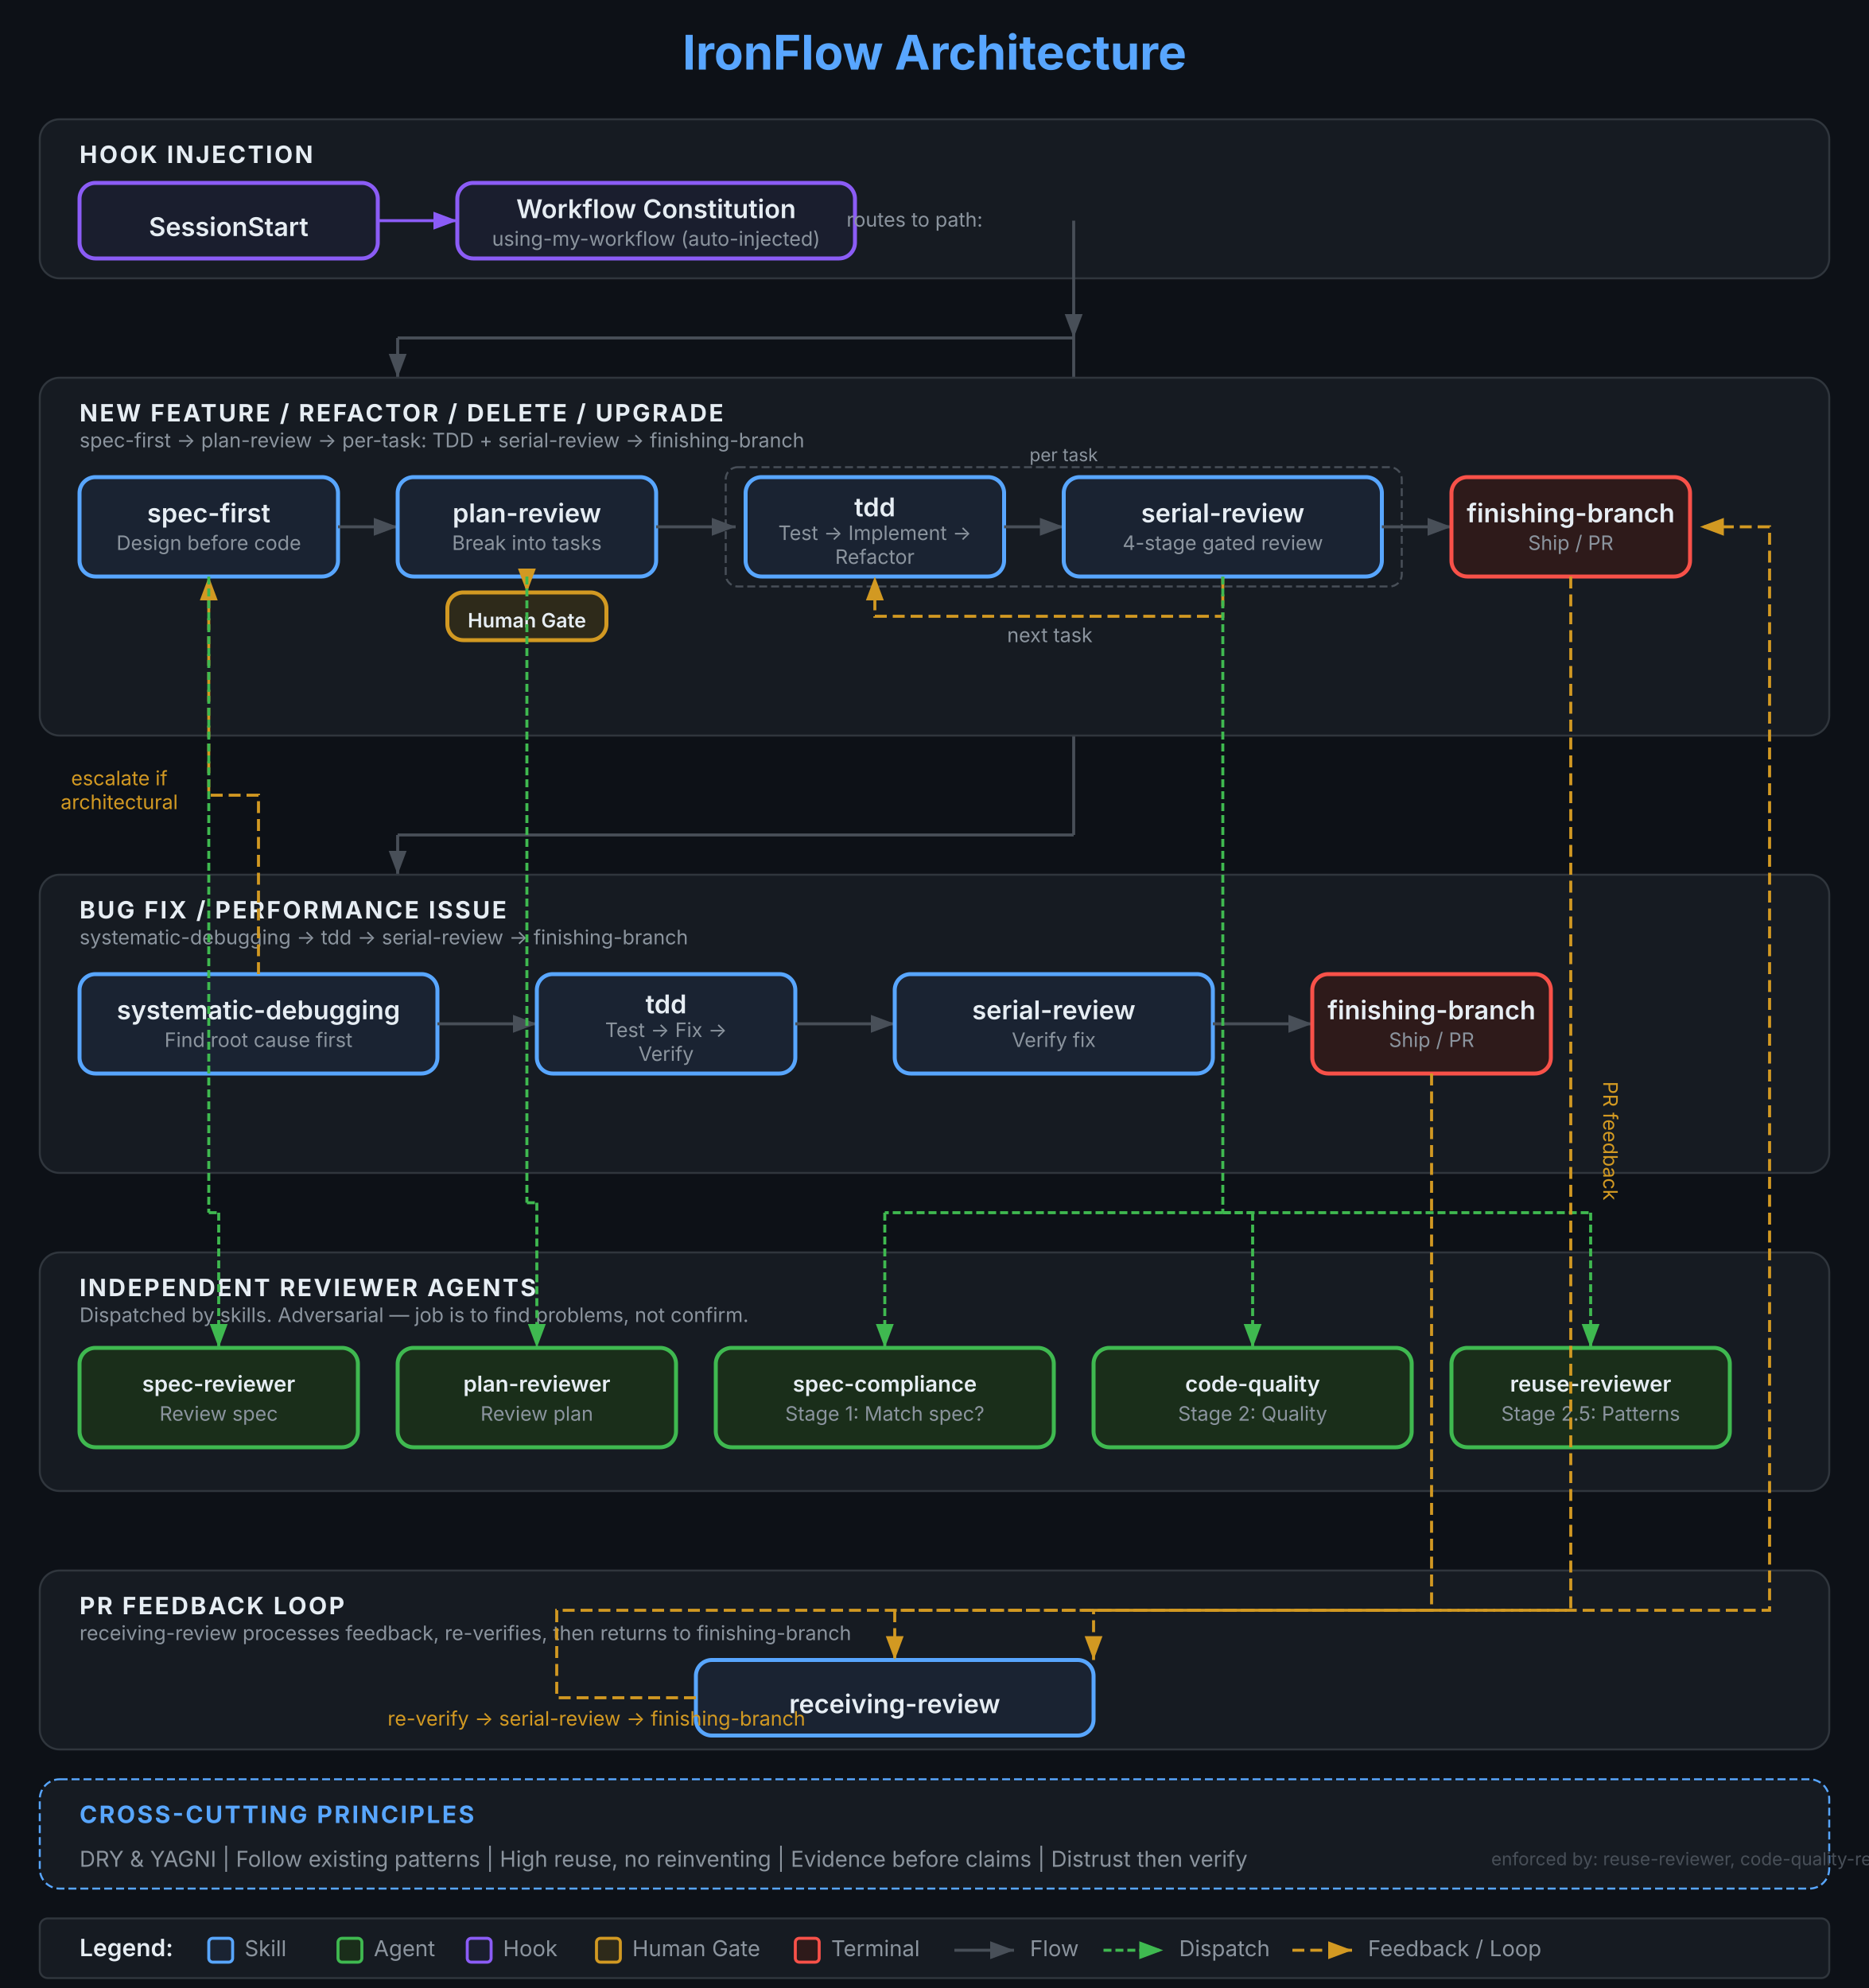
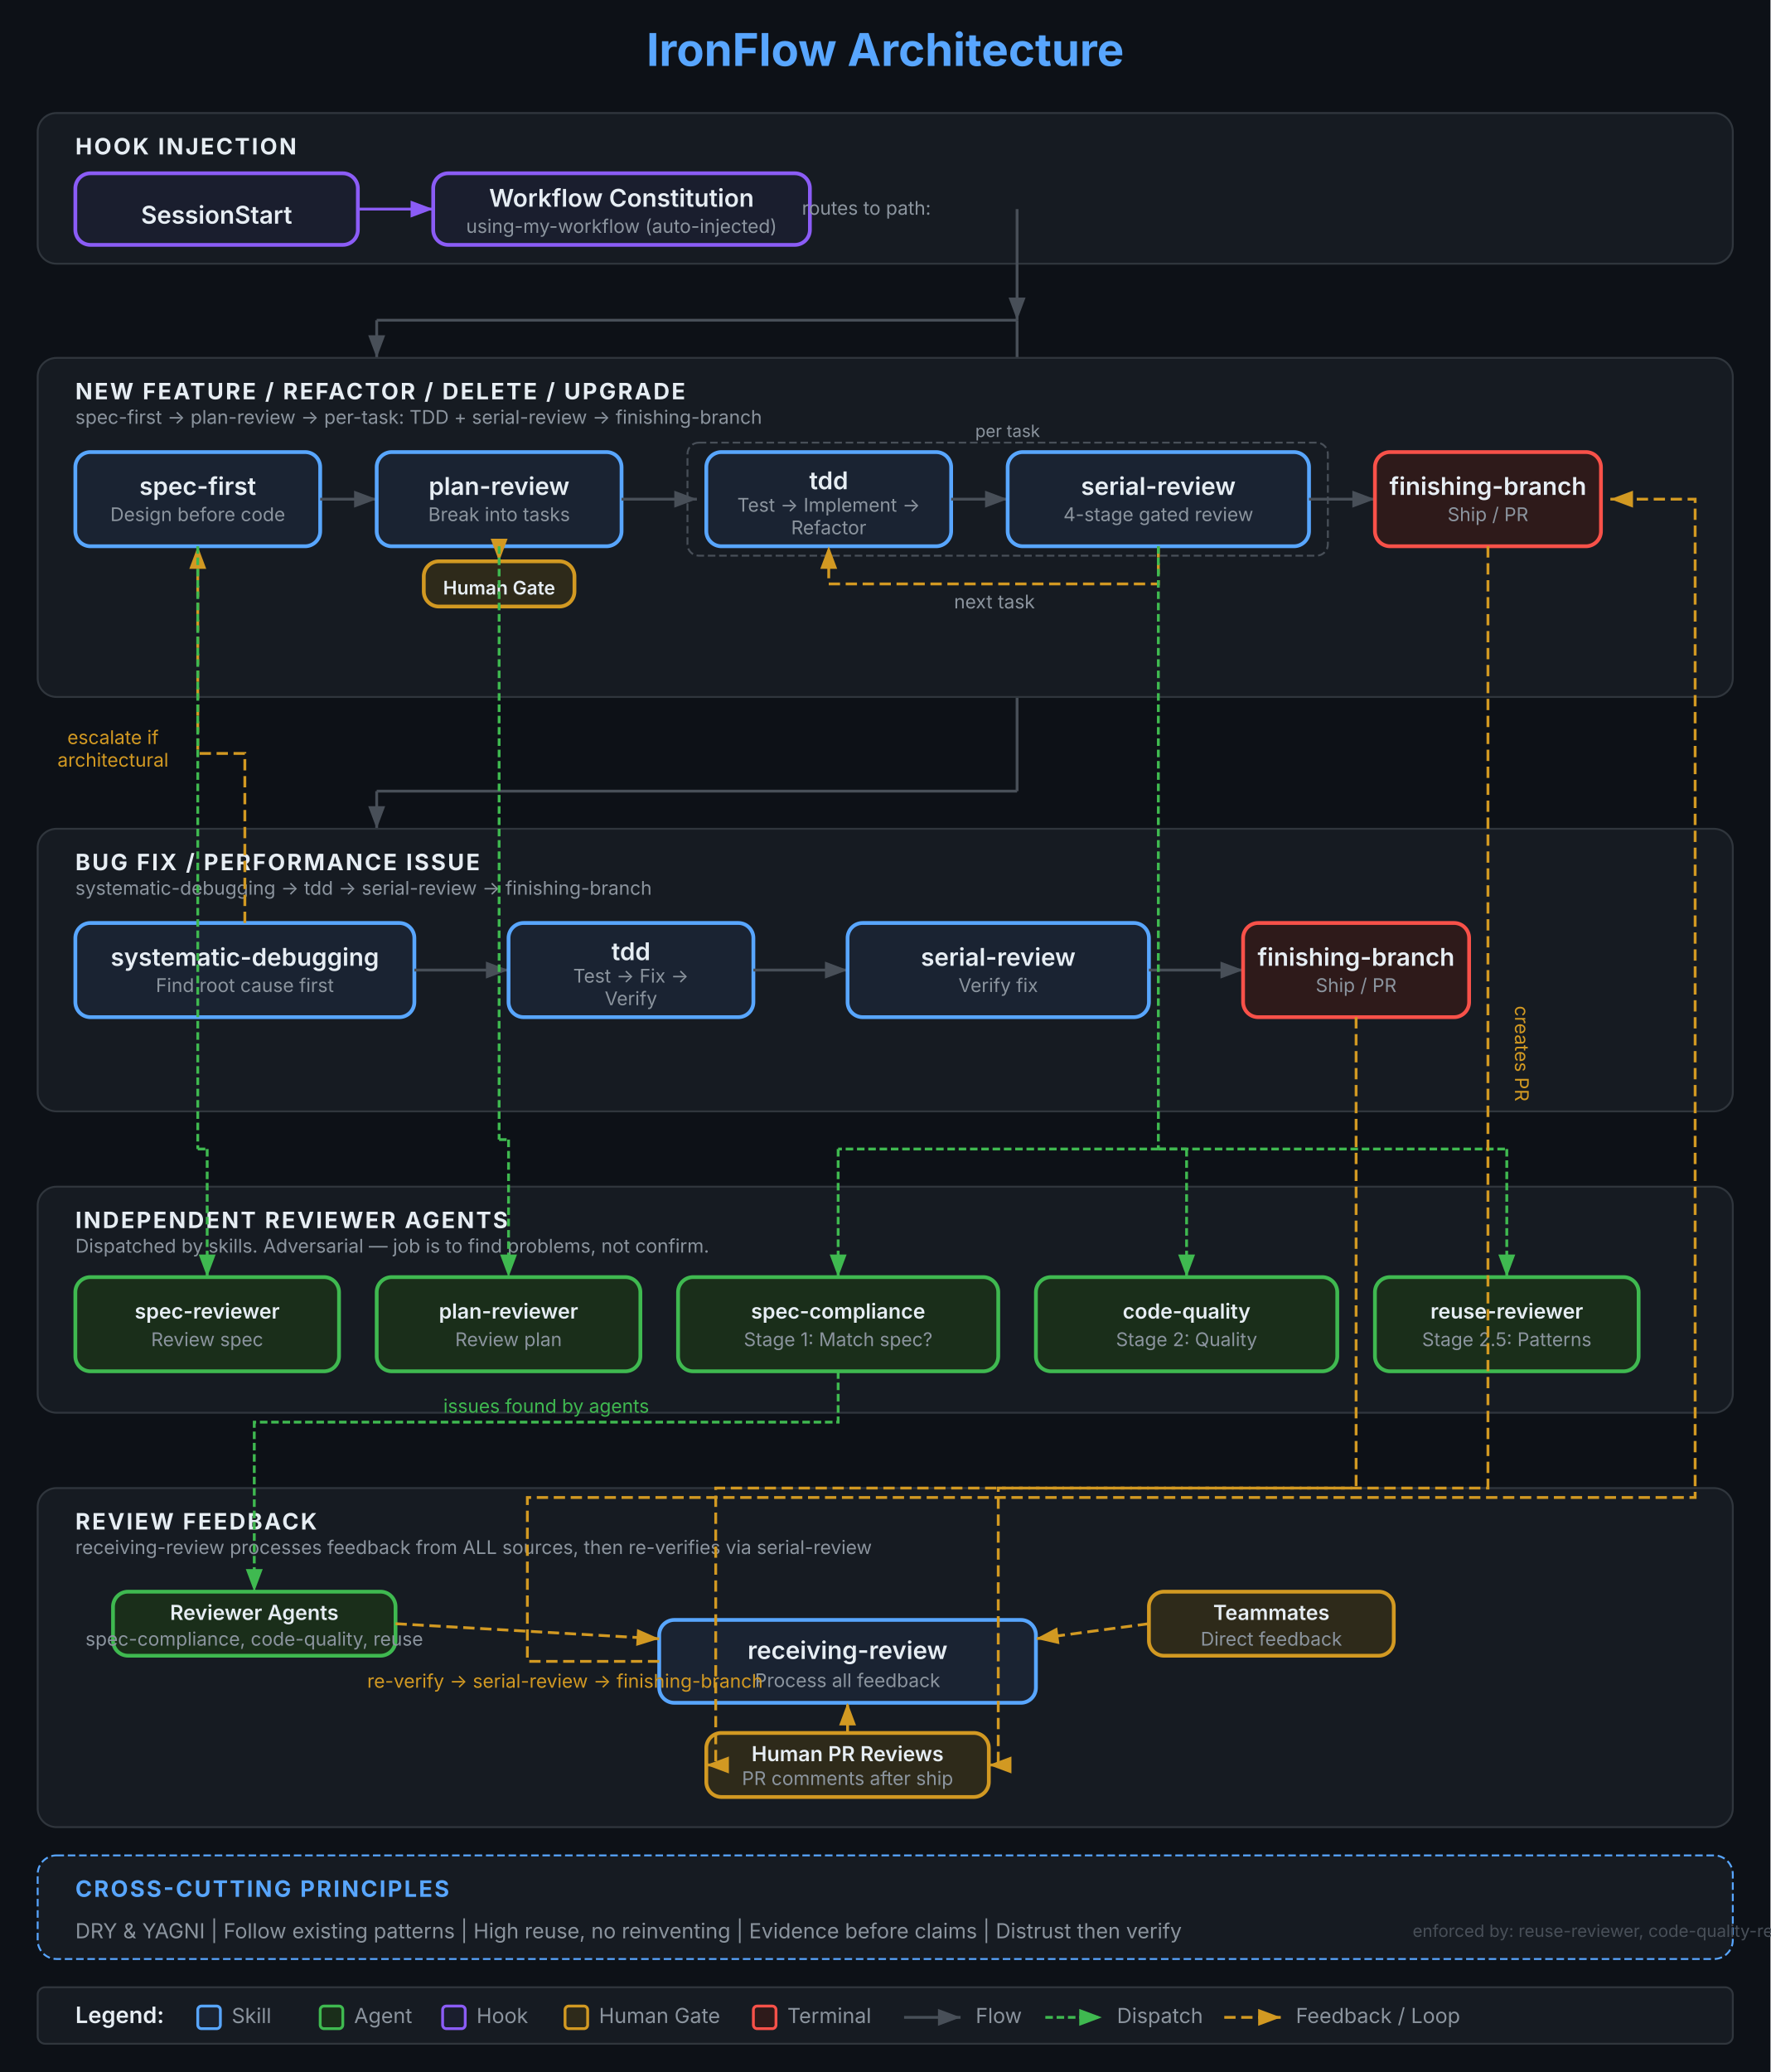
- <svg xmlns="http://www.w3.org/2000/svg" width="940" height="1000" viewBox="0 0 940 1000">
+ <svg xmlns="http://www.w3.org/2000/svg" width="940" height="1100" viewBox="0 0 940 1100">
  <style>
    .hook-box { fill: #1a1e2e; stroke: #8b5cf6; stroke-width: 2; rx: 8; }
    .skill-box { fill: #1a2332; stroke: #58a6ff; stroke-width: 2; rx: 8; }
    .agent-box { fill: #1a2e1a; stroke: #3fb950; stroke-width: 2; rx: 8; }
    .human-box { fill: #2e2a1a; stroke: #d29922; stroke-width: 2; rx: 8; }
    .end-box { fill: #2e1a1a; stroke: #f85149; stroke-width: 2; rx: 8; }
    .section-bg { fill: #161b22; stroke: #30363d; stroke-width: 1; rx: 10; }

    .label { fill: #e6edf3; font-size: 13px; font-weight: 600; text-anchor: middle; dominant-baseline: central; font-family: -apple-system, BlinkMacSystemFont, 'Segoe UI', sans-serif; }
    .sublabel { fill: #8b949e; font-size: 10px; text-anchor: middle; dominant-baseline: central; font-family: -apple-system, BlinkMacSystemFont, 'Segoe UI', sans-serif; }
    .section-label { fill: #e6edf3; font-size: 12px; font-weight: 700; text-anchor: start; letter-spacing: 1px; font-family: -apple-system, BlinkMacSystemFont, 'Segoe UI', sans-serif; }
    .section-sublabel { fill: #8b949e; font-size: 10px; text-anchor: start; font-family: -apple-system, BlinkMacSystemFont, 'Segoe UI', sans-serif; }

    .arrow { stroke: #484f58; stroke-width: 1.5; fill: none; marker-end: url(#arrowhead); }
    .arrow-feedback { stroke: #d29922; stroke-width: 1.5; fill: none; marker-end: url(#arrowhead-yellow); stroke-dasharray: 6 3; }
    .arrow-dispatch { stroke: #3fb950; stroke-width: 1.5; fill: none; marker-end: url(#arrowhead-green); stroke-dasharray: 4 2; }
    .arrow-hook { stroke: #8b5cf6; stroke-width: 1.5; fill: none; marker-end: url(#arrowhead-purple); }

    .loop-label { fill: #8b949e; font-size: 10px; text-anchor: middle; font-family: -apple-system, BlinkMacSystemFont, 'Segoe UI', sans-serif; }
    .legend { font-size: 11px; fill: #8b949e; font-family: -apple-system, BlinkMacSystemFont, 'Segoe UI', sans-serif; }
    .legend-title { font-size: 12px; fill: #e6edf3; font-weight: 600; font-family: -apple-system, BlinkMacSystemFont, 'Segoe UI', sans-serif; }
  </style>
  <rect width="100%" height="100%" fill="#0d1117" />
  <text x="470" y="35" fill="#58a6ff" font-size="24px" font-weight="bold" text-anchor="middle" font-family="-apple-system, BlinkMacSystemFont, 'Segoe UI', sans-serif">IronFlow Architecture</text>
  <defs>
    <marker id="arrowhead" markerWidth="8" markerHeight="6" refX="8" refY="3" orient="auto">
      <polygon points="0 0, 8 3, 0 6" fill="#484f58" />
    </marker>
    <marker id="arrowhead-yellow" markerWidth="8" markerHeight="6" refX="8" refY="3" orient="auto">
      <polygon points="0 0, 8 3, 0 6" fill="#d29922" />
    </marker>
    <marker id="arrowhead-green" markerWidth="8" markerHeight="6" refX="8" refY="3" orient="auto">
      <polygon points="0 0, 8 3, 0 6" fill="#3fb950" />
    </marker>
    <marker id="arrowhead-purple" markerWidth="8" markerHeight="6" refX="8" refY="3" orient="auto">
      <polygon points="0 0, 8 3, 0 6" fill="#8b5cf6" />
    </marker>
  </defs>
  <rect x="20" y="60" width="900" height="80" class="section-bg" />
  <text x="40" y="82" class="section-label">HOOK INJECTION</text>
  <rect x="40" y="92" width="150" height="38" class="hook-box" />
  <text x="115" y="114" class="label">SessionStart</text>
  <line x1="190" y1="111" x2="230" y2="111" class="arrow-hook" />
  <rect x="230" y="92" width="200" height="38" class="hook-box" />
  <text x="330" y="105" class="label">Workflow Constitution</text>
  <text x="330" y="120" class="sublabel">using-my-workflow (auto-injected)</text>
  <text x="460" y="114" class="loop-label">routes to path:</text>
  <line x1="540" y1="111" x2="540" y2="170" class="arrow" />
  <line x1="540" y1="170" x2="200" y2="170" class="arrow" style="marker-end: none" />
  <line x1="200" y1="170" x2="200" y2="190" class="arrow" />
  <line x1="540" y1="170" x2="540" y2="420" class="arrow" style="marker-end: none" />
  <line x1="540" y1="420" x2="200" y2="420" class="arrow" style="marker-end: none" />
  <line x1="200" y1="420" x2="200" y2="440" class="arrow" />
  <rect x="20" y="190" width="900" height="180" class="section-bg" />
  <text x="40" y="212" class="section-label">NEW FEATURE / REFACTOR / DELETE / UPGRADE</text>
  <text x="40" y="225" class="section-sublabel">spec-first → plan-review → per-task: TDD + serial-review → finishing-branch</text>
  <rect x="40" y="240" width="130" height="50" class="skill-box" />
  <text x="105" y="258" class="label">spec-first</text>
  <text x="105" y="273" class="sublabel">Design before code</text>
  <line x1="170" y1="265" x2="200" y2="265" class="arrow" />
  <rect x="200" y="240" width="130" height="50" class="skill-box" />
  <text x="265" y="258" class="label">plan-review</text>
  <text x="265" y="273" class="sublabel">Break into tasks</text>
  <rect x="225" y="298" width="80" height="24" class="human-box" />
  <text x="265" y="312" class="label" style="font-size:10px">Human Gate</text>
  <line x1="265" y1="290" x2="265" y2="298" class="arrow-feedback" />
  <line x1="330" y1="265" x2="370" y2="265" class="arrow" />
  <rect x="365" y="235" width="340" height="60" rx="6" fill="none" stroke="#484f58" stroke-width="1" stroke-dasharray="4 2" />
  <text x="535" y="232" class="loop-label" style="font-size:9px">per task</text>
  <rect x="375" y="240" width="130" height="50" class="skill-box" />
  <text x="440" y="255" class="label">tdd</text>
  <text x="440" y="268" class="sublabel">Test → Implement →</text>
  <text x="440" y="280" class="sublabel">Refactor</text>
  <line x1="505" y1="265" x2="535" y2="265" class="arrow" />
  <rect x="535" y="240" width="160" height="50" class="skill-box" />
  <text x="615" y="258" class="label">serial-review</text>
  <text x="615" y="273" class="sublabel">4-stage gated review</text>
  <path d="M 615 290 L 615 310 L 440 310 L 440 290" class="arrow-feedback" />
  <text x="528" y="323" class="loop-label">next task</text>
  <line x1="695" y1="265" x2="730" y2="265" class="arrow" />
  <rect x="730" y="240" width="120" height="50" class="end-box" />
  <text x="790" y="258" class="label">finishing-branch</text>
  <text x="790" y="273" class="sublabel">Ship / PR</text>
  <rect x="20" y="440" width="900" height="150" class="section-bg" />
  <text x="40" y="462" class="section-label">BUG FIX / PERFORMANCE ISSUE</text>
  <text x="40" y="475" class="section-sublabel">systematic-debugging → tdd → serial-review → finishing-branch</text>
  <rect x="40" y="490" width="180" height="50" class="skill-box" />
  <text x="130" y="508" class="label">systematic-debugging</text>
  <text x="130" y="523" class="sublabel">Find root cause first</text>
  <line x1="220" y1="515" x2="270" y2="515" class="arrow" />
  <rect x="270" y="490" width="130" height="50" class="skill-box" />
  <text x="335" y="505" class="label">tdd</text>
  <text x="335" y="518" class="sublabel">Test → Fix →</text>
  <text x="335" y="530" class="sublabel">Verify</text>
  <line x1="400" y1="515" x2="450" y2="515" class="arrow" />
  <rect x="450" y="490" width="160" height="50" class="skill-box" />
  <text x="530" y="508" class="label">serial-review</text>
  <text x="530" y="523" class="sublabel">Verify fix</text>
  <line x1="610" y1="515" x2="660" y2="515" class="arrow" />
  <rect x="660" y="490" width="120" height="50" class="end-box" />
  <text x="720" y="508" class="label">finishing-branch</text>
  <text x="720" y="523" class="sublabel">Ship / PR</text>
  <path d="M 130 490 L 130 400 L 105 400 L 105 290" class="arrow-feedback" />
  <text x="60" y="395" class="loop-label" style="fill:#d29922">escalate if</text>
  <text x="60" y="407" class="loop-label" style="fill:#d29922">architectural</text>
  <rect x="20" y="630" width="900" height="120" class="section-bg" />
  <text x="40" y="652" class="section-label">INDEPENDENT REVIEWER AGENTS</text>
  <text x="40" y="665" class="section-sublabel">Dispatched by skills. Adversarial — job is to find problems, not confirm.</text>
  <rect x="40" y="678" width="140" height="50" class="agent-box" />
  <text x="110" y="696" class="label" style="font-size:11px">spec-reviewer</text>
  <text x="110" y="711" class="sublabel">Review spec</text>
  <rect x="200" y="678" width="140" height="50" class="agent-box" />
  <text x="270" y="696" class="label" style="font-size:11px">plan-reviewer</text>
  <text x="270" y="711" class="sublabel">Review plan</text>
  <rect x="360" y="678" width="170" height="50" class="agent-box" />
  <text x="445" y="696" class="label" style="font-size:11px">spec-compliance</text>
  <text x="445" y="711" class="sublabel">Stage 1: Match spec?</text>
  <rect x="550" y="678" width="160" height="50" class="agent-box" />
  <text x="630" y="696" class="label" style="font-size:11px">code-quality</text>
  <text x="630" y="711" class="sublabel">Stage 2: Quality</text>
  <rect x="730" y="678" width="140" height="50" class="agent-box" />
  <text x="800" y="696" class="label" style="font-size:11px">reuse-reviewer</text>
  <text x="800" y="711" class="sublabel">Stage 2.5: Patterns</text>
  <line x1="105" y1="290" x2="105" y2="610" class="arrow-dispatch" style="marker-end:none" />
  <line x1="105" y1="610" x2="110" y2="610" class="arrow-dispatch" style="marker-end:none" />
  <line x1="110" y1="610" x2="110" y2="678" class="arrow-dispatch" />
  <line x1="265" y1="290" x2="265" y2="605" class="arrow-dispatch" style="marker-end:none" />
  <line x1="265" y1="605" x2="270" y2="605" class="arrow-dispatch" style="marker-end:none" />
  <line x1="270" y1="605" x2="270" y2="678" class="arrow-dispatch" />
  <line x1="615" y1="290" x2="615" y2="610" class="arrow-dispatch" style="marker-end:none" />
  <line x1="615" y1="610" x2="445" y2="610" class="arrow-dispatch" style="marker-end:none" />
  <line x1="445" y1="610" x2="445" y2="678" class="arrow-dispatch" />
  <line x1="615" y1="610" x2="630" y2="610" class="arrow-dispatch" style="marker-end:none" />
  <line x1="630" y1="610" x2="630" y2="678" class="arrow-dispatch" />
  <line x1="615" y1="610" x2="800" y2="610" class="arrow-dispatch" style="marker-end:none" />
  <line x1="800" y1="610" x2="800" y2="678" class="arrow-dispatch" />
-   <rect x="20" y="790" width="900" height="90" class="section-bg" />
-   <text x="40" y="812" class="section-label">PR FEEDBACK LOOP</text>
-   <text x="40" y="825" class="section-sublabel">receiving-review processes feedback, re-verifies, then returns to finishing-branch</text>
-   <rect x="350" y="835" width="200" height="38" class="skill-box" />
-   <text x="450" y="857" class="label">receiving-review</text>
-   <path d="M 790 290 L 790 810 L 550 810 L 550 835" class="arrow-feedback" />
-   <text x="810" y="550" class="loop-label" style="fill:#d29922; writing-mode: tb;">PR feedback</text>
-   <path d="M 720 540 L 720 810 L 450 810 L 450 835" class="arrow-feedback" />
-   <path d="M 350 854 L 280 854 L 280 810 L 890 810 L 890 265 L 855 265" class="arrow-feedback" />
-   <text x="300" y="868" class="loop-label" style="fill:#d29922">re-verify → serial-review → finishing-branch</text>
-   <rect x="20" y="895" width="900" height="55" class="section-bg" style="stroke:#58a6ff; stroke-dasharray: 4 2;" />
-   <text x="40" y="917" class="section-label" style="fill:#58a6ff;">CROSS-CUTTING PRINCIPLES</text>
-   <text x="40" y="935" class="sublabel" style="text-anchor:start; font-size:11px; fill:#8b949e;">
+   <rect x="20" y="790" width="900" height="180" class="section-bg" />
+   <text x="40" y="812" class="section-label">REVIEW FEEDBACK</text>
+   <text x="40" y="825" class="section-sublabel">receiving-review processes feedback from ALL sources, then re-verifies via serial-review</text>
+   <rect x="350" y="860" width="200" height="44" class="skill-box" />
+   <text x="450" y="876" class="label">receiving-review</text>
+   <text x="450" y="892" class="sublabel">Process all feedback</text>
+   <rect x="60" y="845" width="150" height="34" class="agent-box" />
+   <text x="135" y="856" class="label" style="font-size:11px">Reviewer Agents</text>
+   <text x="135" y="870" class="sublabel">spec-compliance, code-quality, reuse</text>
+   <line x1="210" y1="862" x2="350" y2="870" class="arrow-feedback" />
+   <rect x="375" y="920" width="150" height="34" class="human-box" />
+   <text x="450" y="931" class="label" style="font-size:11px">Human PR Reviews</text>
+   <text x="450" y="944" class="sublabel">PR comments after ship</text>
+   <line x1="450" y1="920" x2="450" y2="904" class="arrow-feedback" />
+   <rect x="610" y="845" width="130" height="34" class="human-box" />
+   <text x="675" y="856" class="label" style="font-size:11px">Teammates</text>
+   <text x="675" y="870" class="sublabel">Direct feedback</text>
+   <line x1="610" y1="862" x2="550" y2="870" class="arrow-feedback" />
+   <path d="M 790 290 L 790 790 L 530 790 L 530 937 L 525 937" class="arrow-feedback" />
+   <text x="808" y="540" class="loop-label" style="fill:#d29922; writing-mode: tb;">creates PR</text>
+   <path d="M 720 540 L 720 790 L 380 790 L 380 937 L 375 937" class="arrow-feedback" />
+   <path d="M 445 728 L 445 755 L 135 755 L 135 845" class="arrow-dispatch" />
+   <text x="290" y="750" class="loop-label" style="fill:#3fb950">issues found by agents</text>
+   <path d="M 350 882 L 280 882 L 280 795 L 900 795 L 900 265 L 855 265" class="arrow-feedback" />
+   <text x="300" y="896" class="loop-label" style="fill:#d29922">re-verify → serial-review → finishing-branch</text>
+   <rect x="20" y="985" width="900" height="55" class="section-bg" style="stroke:#58a6ff; stroke-dasharray: 4 2;" />
+   <text x="40" y="1007" class="section-label" style="fill:#58a6ff;">CROSS-CUTTING PRINCIPLES</text>
+   <text x="40" y="1025" class="sublabel" style="text-anchor:start; font-size:11px; fill:#8b949e;">
    DRY &amp; YAGNI  |  Follow existing patterns  |  High reuse, no reinventing  |  Evidence before claims  |  Distrust then verify
  </text>
-   <text x="750" y="935" class="sublabel" style="text-anchor:start; font-size:9px; fill:#484f58;">enforced by: reuse-reviewer, code-quality-reviewer, using-my-workflow</text>
-   <rect x="20" y="965" width="900" height="30" rx="4" fill="#161b22" stroke="#30363d" />
-   <text x="40" y="984" class="legend-title">Legend:</text>
-   <rect x="105" y="975" width="12" height="12" rx="2" fill="#1a2332" stroke="#58a6ff" stroke-width="1.5" />
-   <text x="123" y="984" class="legend">Skill</text>
-   <rect x="170" y="975" width="12" height="12" rx="2" fill="#1a2e1a" stroke="#3fb950" stroke-width="1.5" />
-   <text x="188" y="984" class="legend">Agent</text>
-   <rect x="235" y="975" width="12" height="12" rx="2" fill="#1a1e2e" stroke="#8b5cf6" stroke-width="1.5" />
-   <text x="253" y="984" class="legend">Hook</text>
-   <rect x="300" y="975" width="12" height="12" rx="2" fill="#2e2a1a" stroke="#d29922" stroke-width="1.5" />
-   <text x="318" y="984" class="legend">Human Gate</text>
-   <rect x="400" y="975" width="12" height="12" rx="2" fill="#2e1a1a" stroke="#f85149" stroke-width="1.5" />
-   <text x="418" y="984" class="legend">Terminal</text>
-   <line x1="480" y1="981" x2="510" y2="981" stroke="#484f58" stroke-width="1.5" marker-end="url(#arrowhead)" />
-   <text x="518" y="984" class="legend">Flow</text>
-   <line x1="555" y1="981" x2="585" y2="981" stroke="#3fb950" stroke-width="1.5" stroke-dasharray="4 2" marker-end="url(#arrowhead-green)" />
-   <text x="593" y="984" class="legend">Dispatch</text>
-   <line x1="650" y1="981" x2="680" y2="981" stroke="#d29922" stroke-width="1.5" stroke-dasharray="6 3" marker-end="url(#arrowhead-yellow)" />
-   <text x="688" y="984" class="legend">Feedback / Loop</text>
+   <text x="750" y="1025" class="sublabel" style="text-anchor:start; font-size:9px; fill:#484f58;">enforced by: reuse-reviewer, code-quality-reviewer, using-my-workflow</text>
+   <rect x="20" y="1055" width="900" height="30" rx="4" fill="#161b22" stroke="#30363d" />
+   <text x="40" y="1074" class="legend-title">Legend:</text>
+   <rect x="105" y="1065" width="12" height="12" rx="2" fill="#1a2332" stroke="#58a6ff" stroke-width="1.5" />
+   <text x="123" y="1074" class="legend">Skill</text>
+   <rect x="170" y="1065" width="12" height="12" rx="2" fill="#1a2e1a" stroke="#3fb950" stroke-width="1.5" />
+   <text x="188" y="1074" class="legend">Agent</text>
+   <rect x="235" y="1065" width="12" height="12" rx="2" fill="#1a1e2e" stroke="#8b5cf6" stroke-width="1.5" />
+   <text x="253" y="1074" class="legend">Hook</text>
+   <rect x="300" y="1065" width="12" height="12" rx="2" fill="#2e2a1a" stroke="#d29922" stroke-width="1.5" />
+   <text x="318" y="1074" class="legend">Human Gate</text>
+   <rect x="400" y="1065" width="12" height="12" rx="2" fill="#2e1a1a" stroke="#f85149" stroke-width="1.5" />
+   <text x="418" y="1074" class="legend">Terminal</text>
+   <line x1="480" y1="1071" x2="510" y2="1071" stroke="#484f58" stroke-width="1.5" marker-end="url(#arrowhead)" />
+   <text x="518" y="1074" class="legend">Flow</text>
+   <line x1="555" y1="1071" x2="585" y2="1071" stroke="#3fb950" stroke-width="1.5" stroke-dasharray="4 2" marker-end="url(#arrowhead-green)" />
+   <text x="593" y="1074" class="legend">Dispatch</text>
+   <line x1="650" y1="1071" x2="680" y2="1071" stroke="#d29922" stroke-width="1.5" stroke-dasharray="6 3" marker-end="url(#arrowhead-yellow)" />
+   <text x="688" y="1074" class="legend">Feedback / Loop</text>
</svg>
